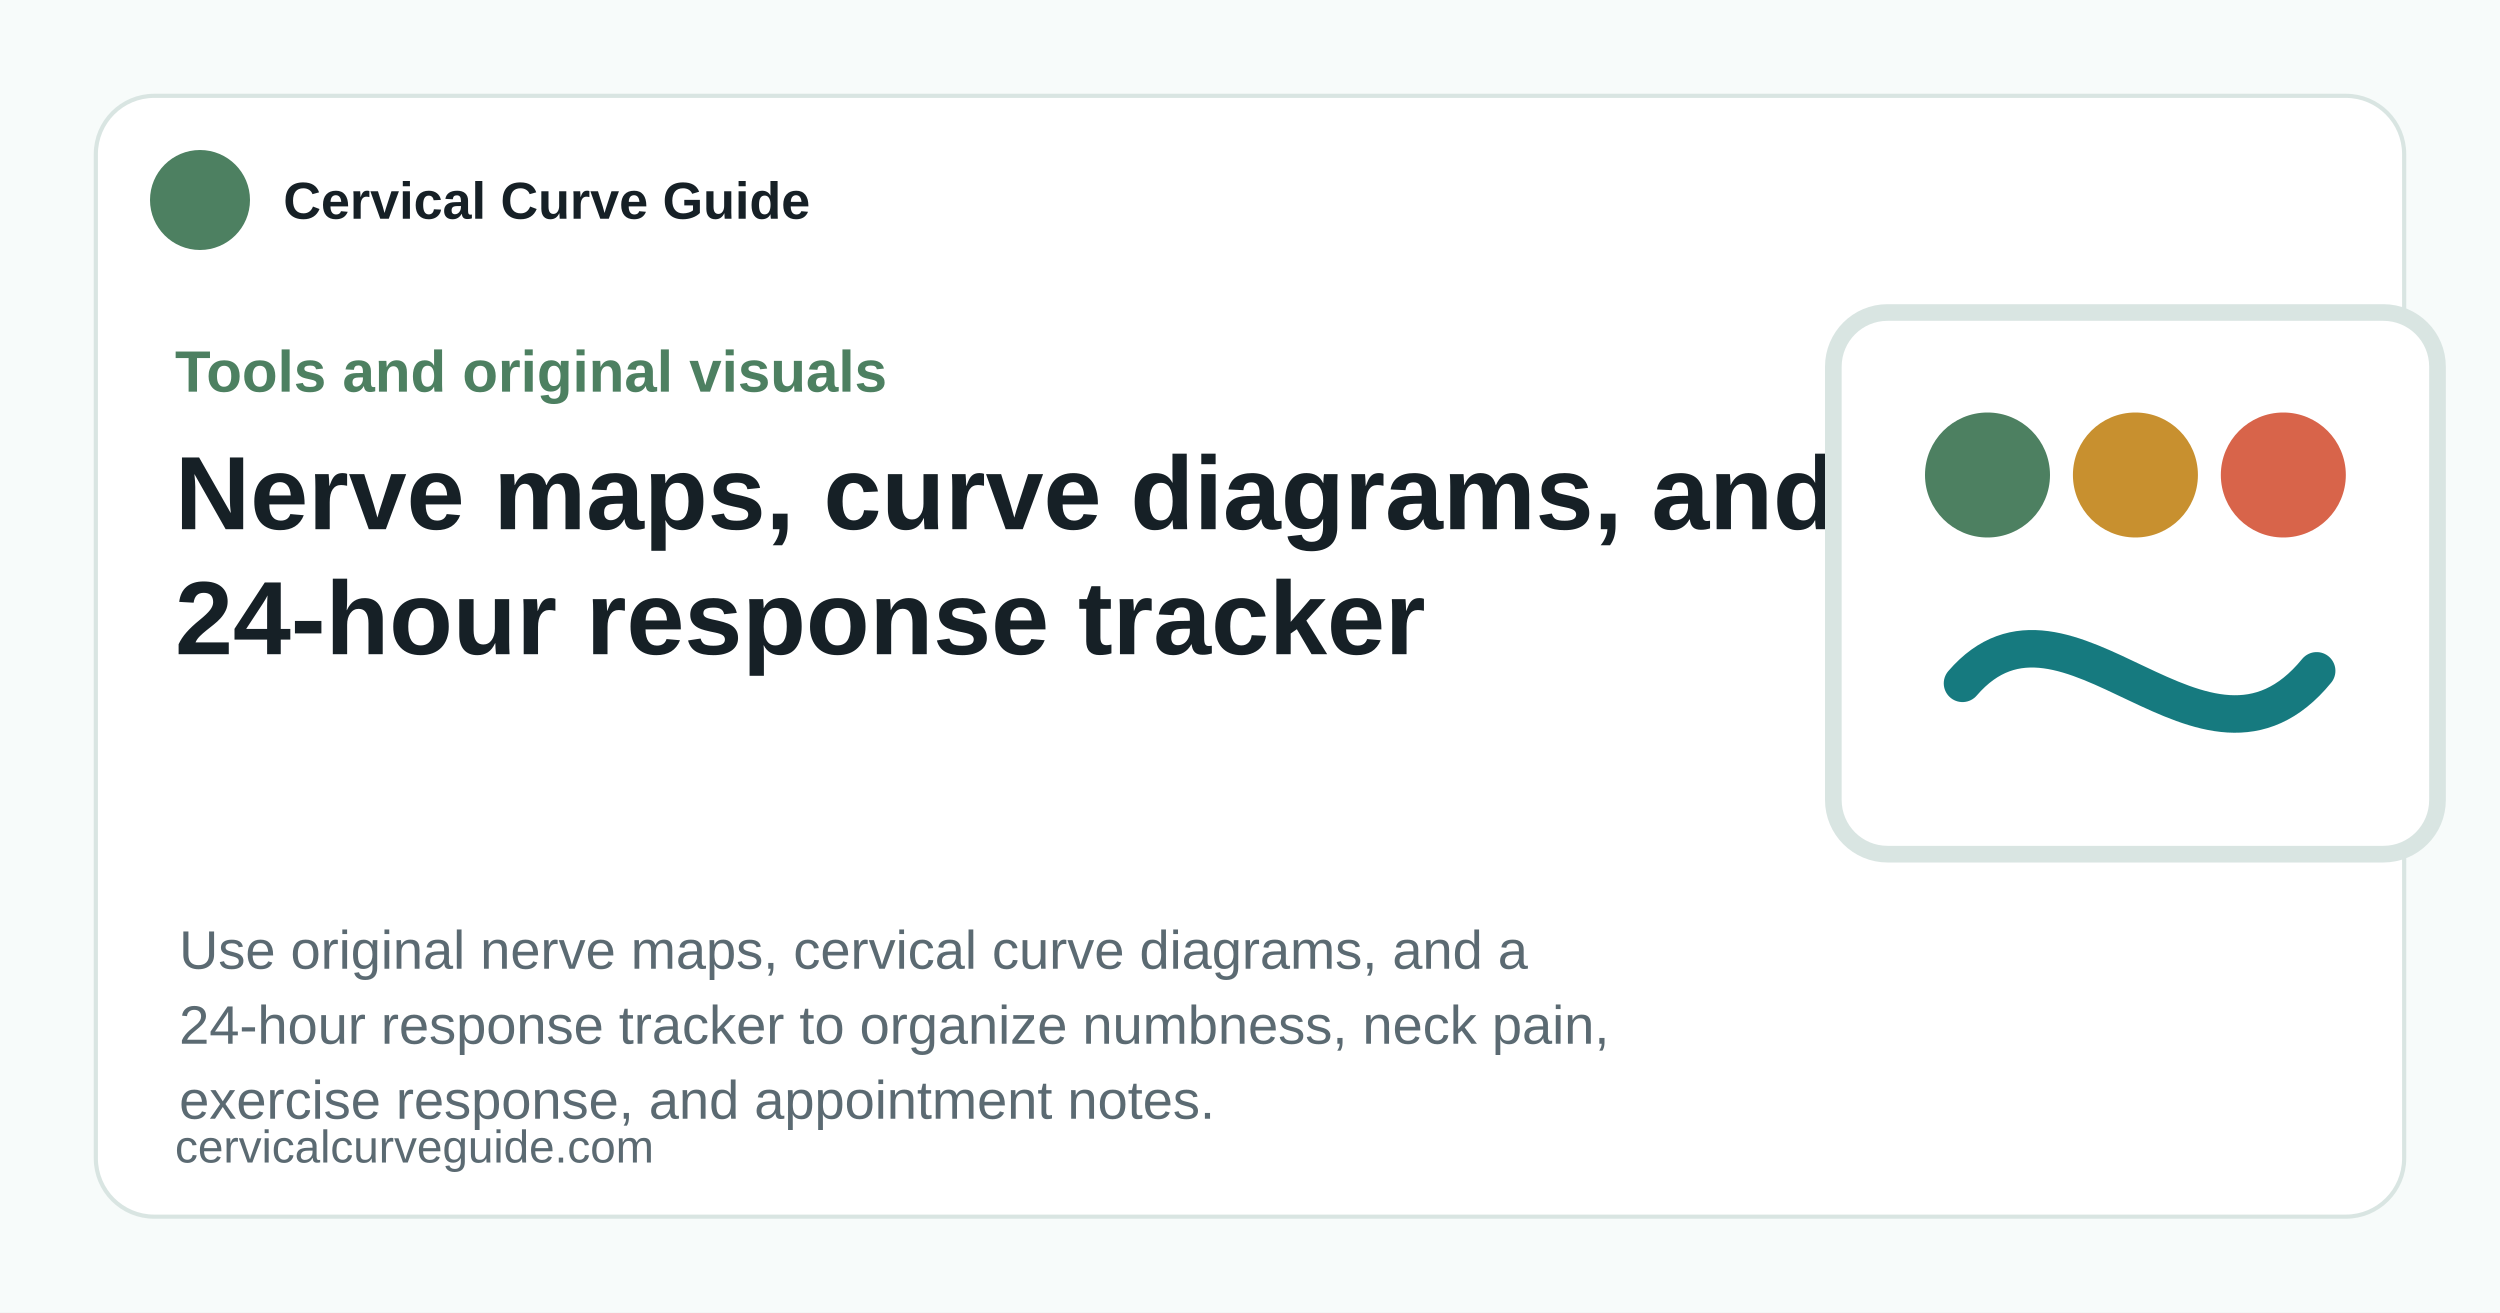
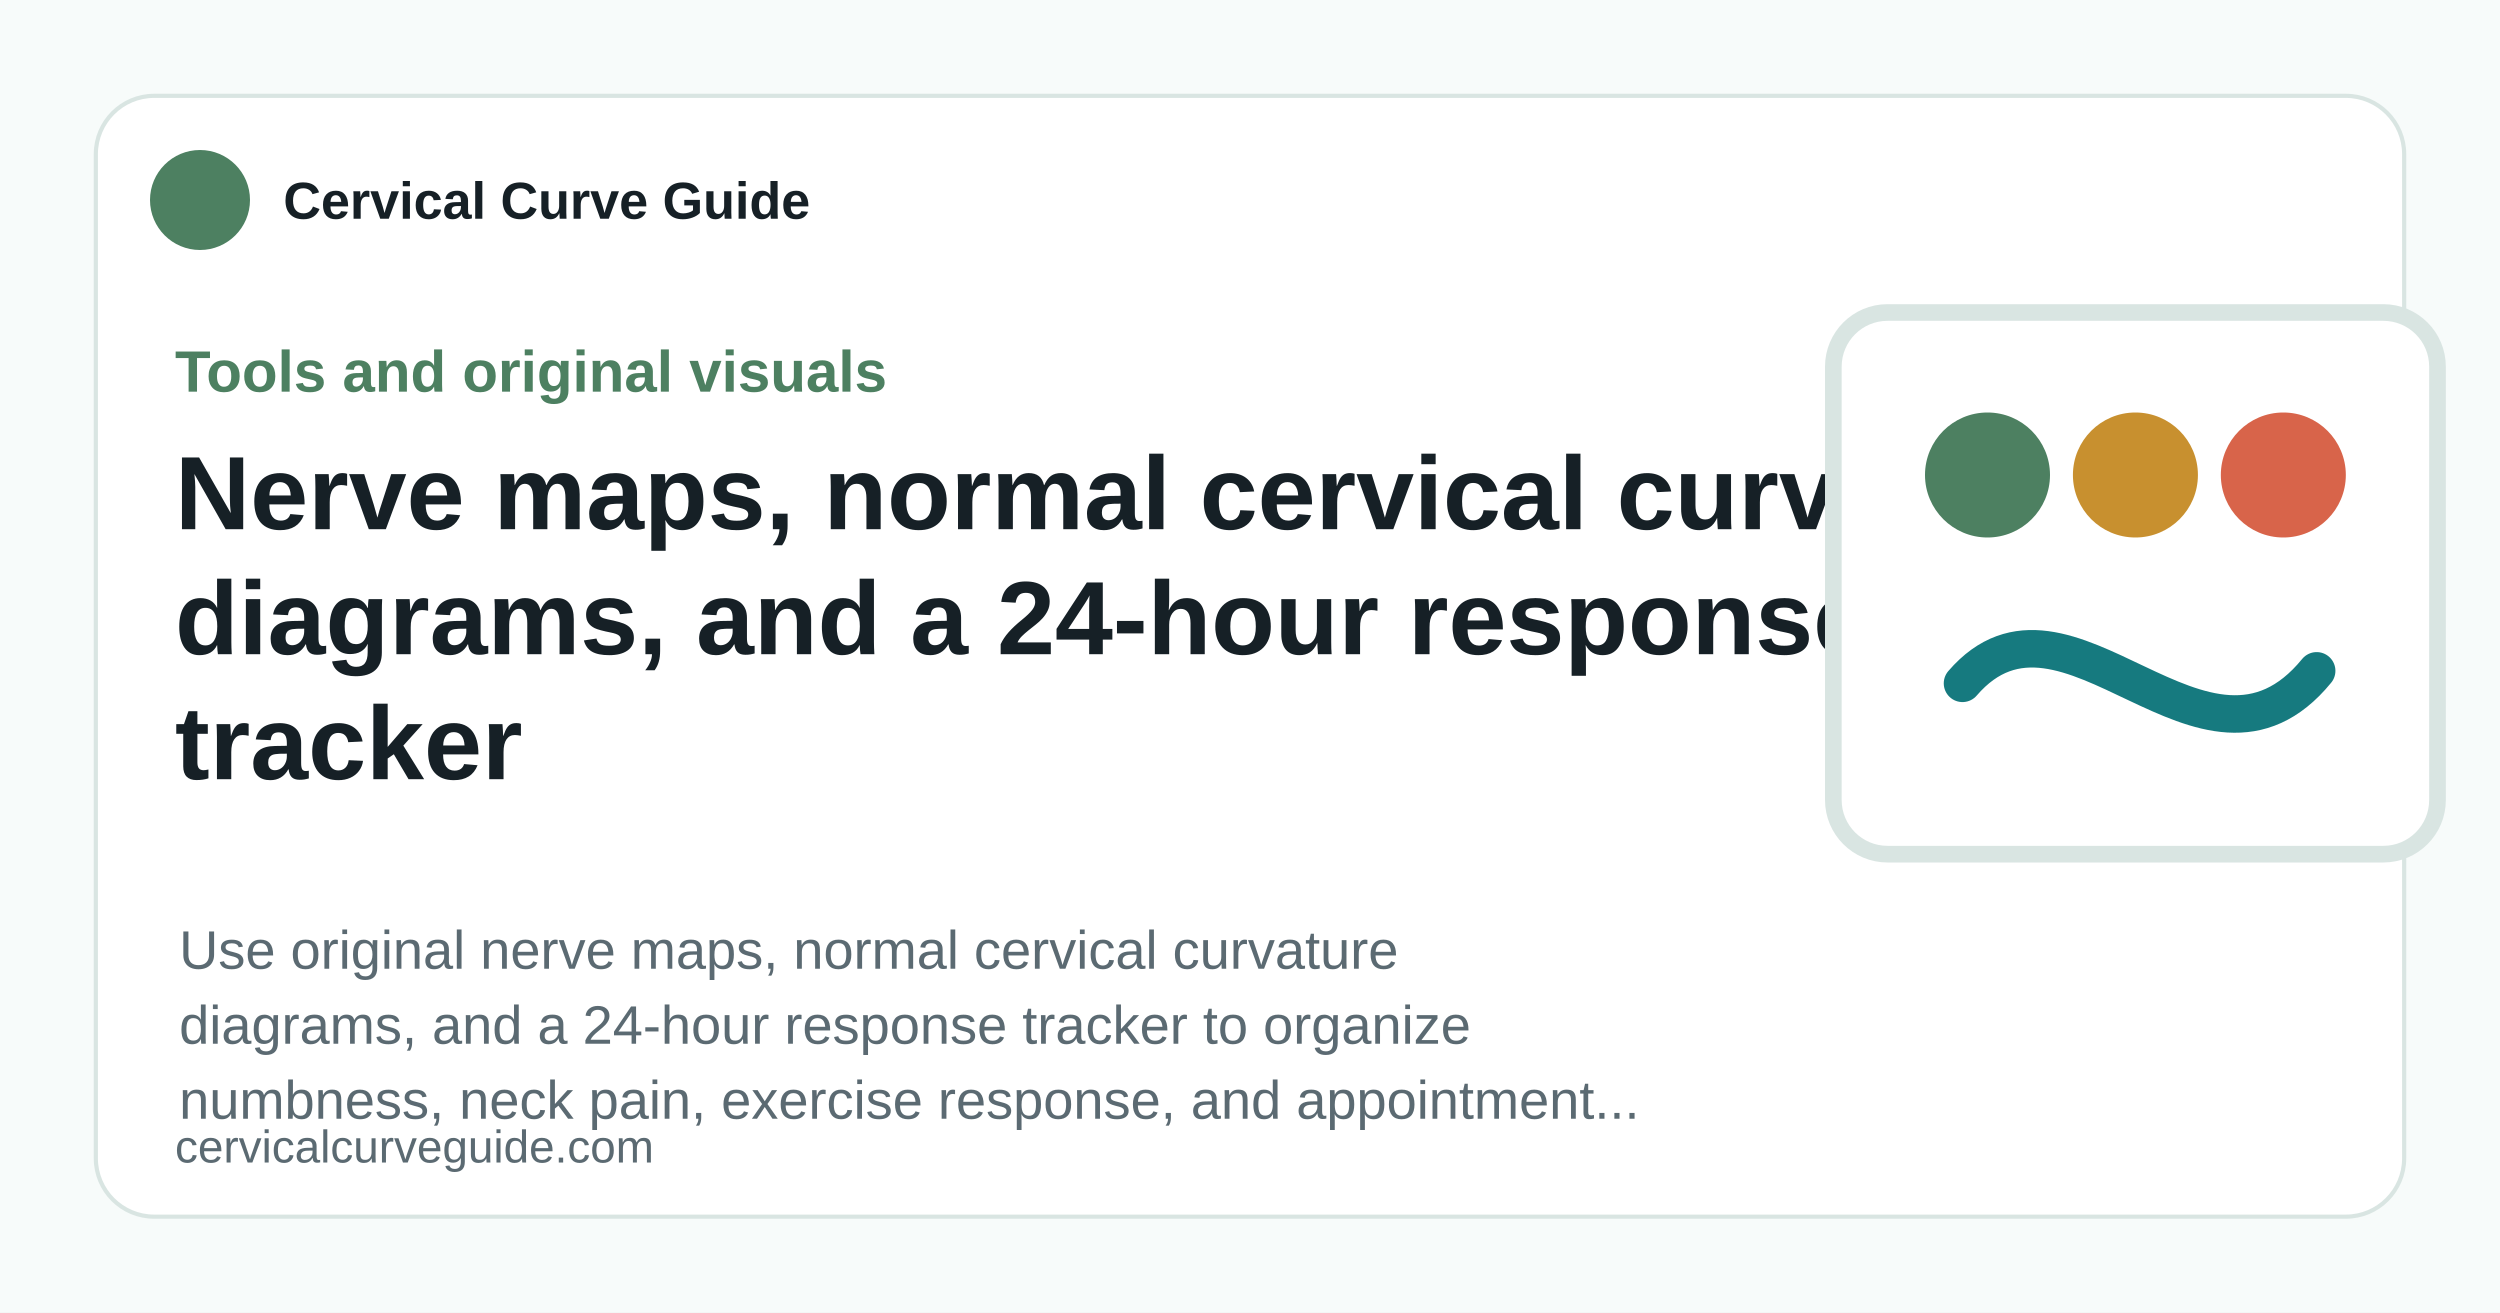
<svg xmlns="http://www.w3.org/2000/svg" viewBox="0 0 1200 630">
  <rect width="1200" height="630" fill="#f7fbfa" />
  <rect x="46" y="46" width="1108" height="538" rx="28" fill="#fff" stroke="#d9e5e2" stroke-width="2" />
  <circle cx="96" cy="96" r="24" fill="#4d8061" />
  <text x="136" y="105" fill="#162026" font-family="Arial, sans-serif" font-size="25" font-weight="800">Cervical Curve Guide</text>
  <text x="84" y="188" fill="#4d8061" font-family="Arial, sans-serif" font-size="28" font-weight="900">Tools and original visuals</text>
-   <text x="84" y="254" fill="#162026" font-family="Arial, sans-serif" font-size="50" font-weight="850">Nerve maps, curve diagrams, and a</text>
-   <text x="84" y="314" fill="#162026" font-family="Arial, sans-serif" font-size="50" font-weight="850">24-hour response tracker</text>
-   <text x="86" y="465" fill="#5b6a72" font-family="Arial, sans-serif" font-size="26">Use original nerve maps, cervical curve diagrams, and a</text>
-   <text x="86" y="501" fill="#5b6a72" font-family="Arial, sans-serif" font-size="26">24-hour response tracker to organize numbness, neck pain,</text>
-   <text x="86" y="537" fill="#5b6a72" font-family="Arial, sans-serif" font-size="26">exercise response, and appointment notes.</text>
+   <text x="84" y="254" fill="#162026" font-family="Arial, sans-serif" font-size="50" font-weight="850">Nerve maps, normal cervical curve</text>
+   <text x="84" y="314" fill="#162026" font-family="Arial, sans-serif" font-size="50" font-weight="850">diagrams, and a 24-hour response</text>
+   <text x="84" y="374" fill="#162026" font-family="Arial, sans-serif" font-size="50" font-weight="850">tracker</text>
+   <text x="86" y="465" fill="#5b6a72" font-family="Arial, sans-serif" font-size="26">Use original nerve maps, normal cervical curvature</text>
+   <text x="86" y="501" fill="#5b6a72" font-family="Arial, sans-serif" font-size="26">diagrams, and a 24-hour response tracker to organize</text>
+   <text x="86" y="537" fill="#5b6a72" font-family="Arial, sans-serif" font-size="26">numbness, neck pain, exercise response, and appointment...</text>
  <text x="84" y="558" fill="#5b6a72" font-family="Arial, sans-serif" font-size="22">cervicalcurveguide.com</text>
  <g transform="translate(880 150)">
    <rect width="290" height="260" rx="26" fill="#fff" stroke="#d9e5e2" stroke-width="8" />
    <circle cx="74" cy="78" r="30" fill="#4d8061" />
    <circle cx="145" cy="78" r="30" fill="#c8902f" />
    <circle cx="216" cy="78" r="30" fill="#d8644a" />
    <path d="M62 178 C112 120 178 238 232 172" fill="none" stroke="#167a7f" stroke-width="18" stroke-linecap="round" />
  </g>
</svg>
